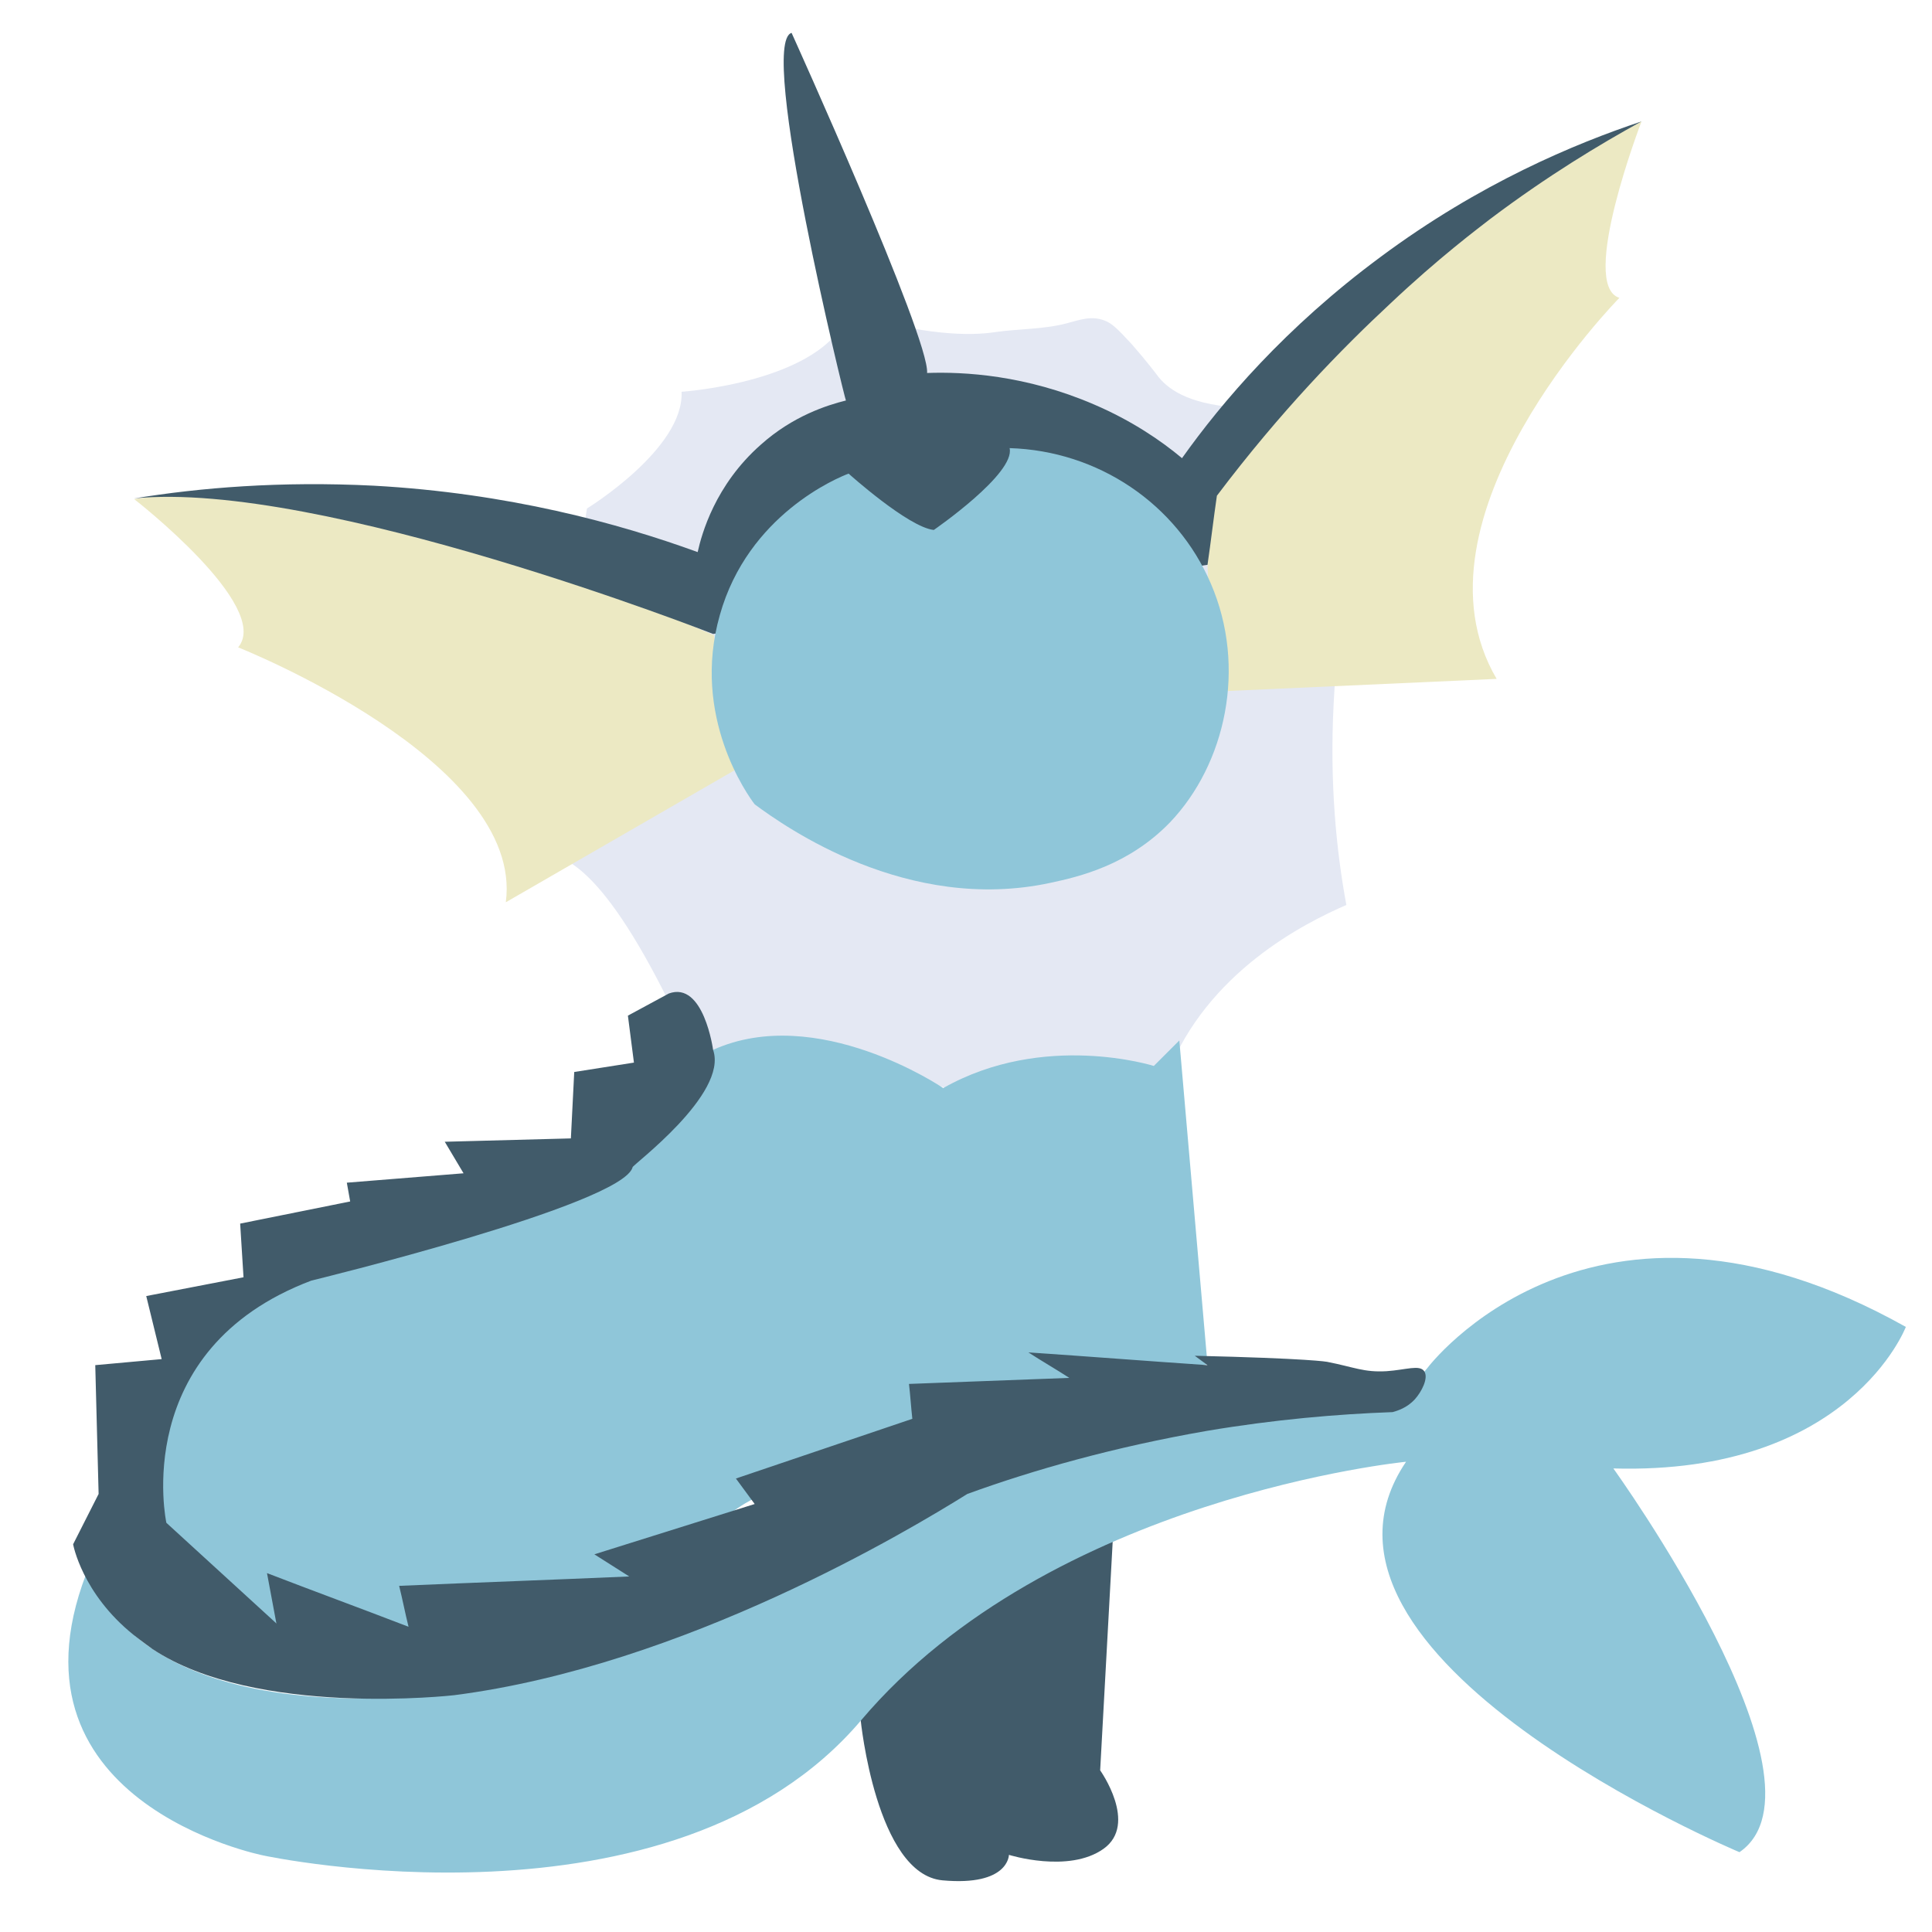
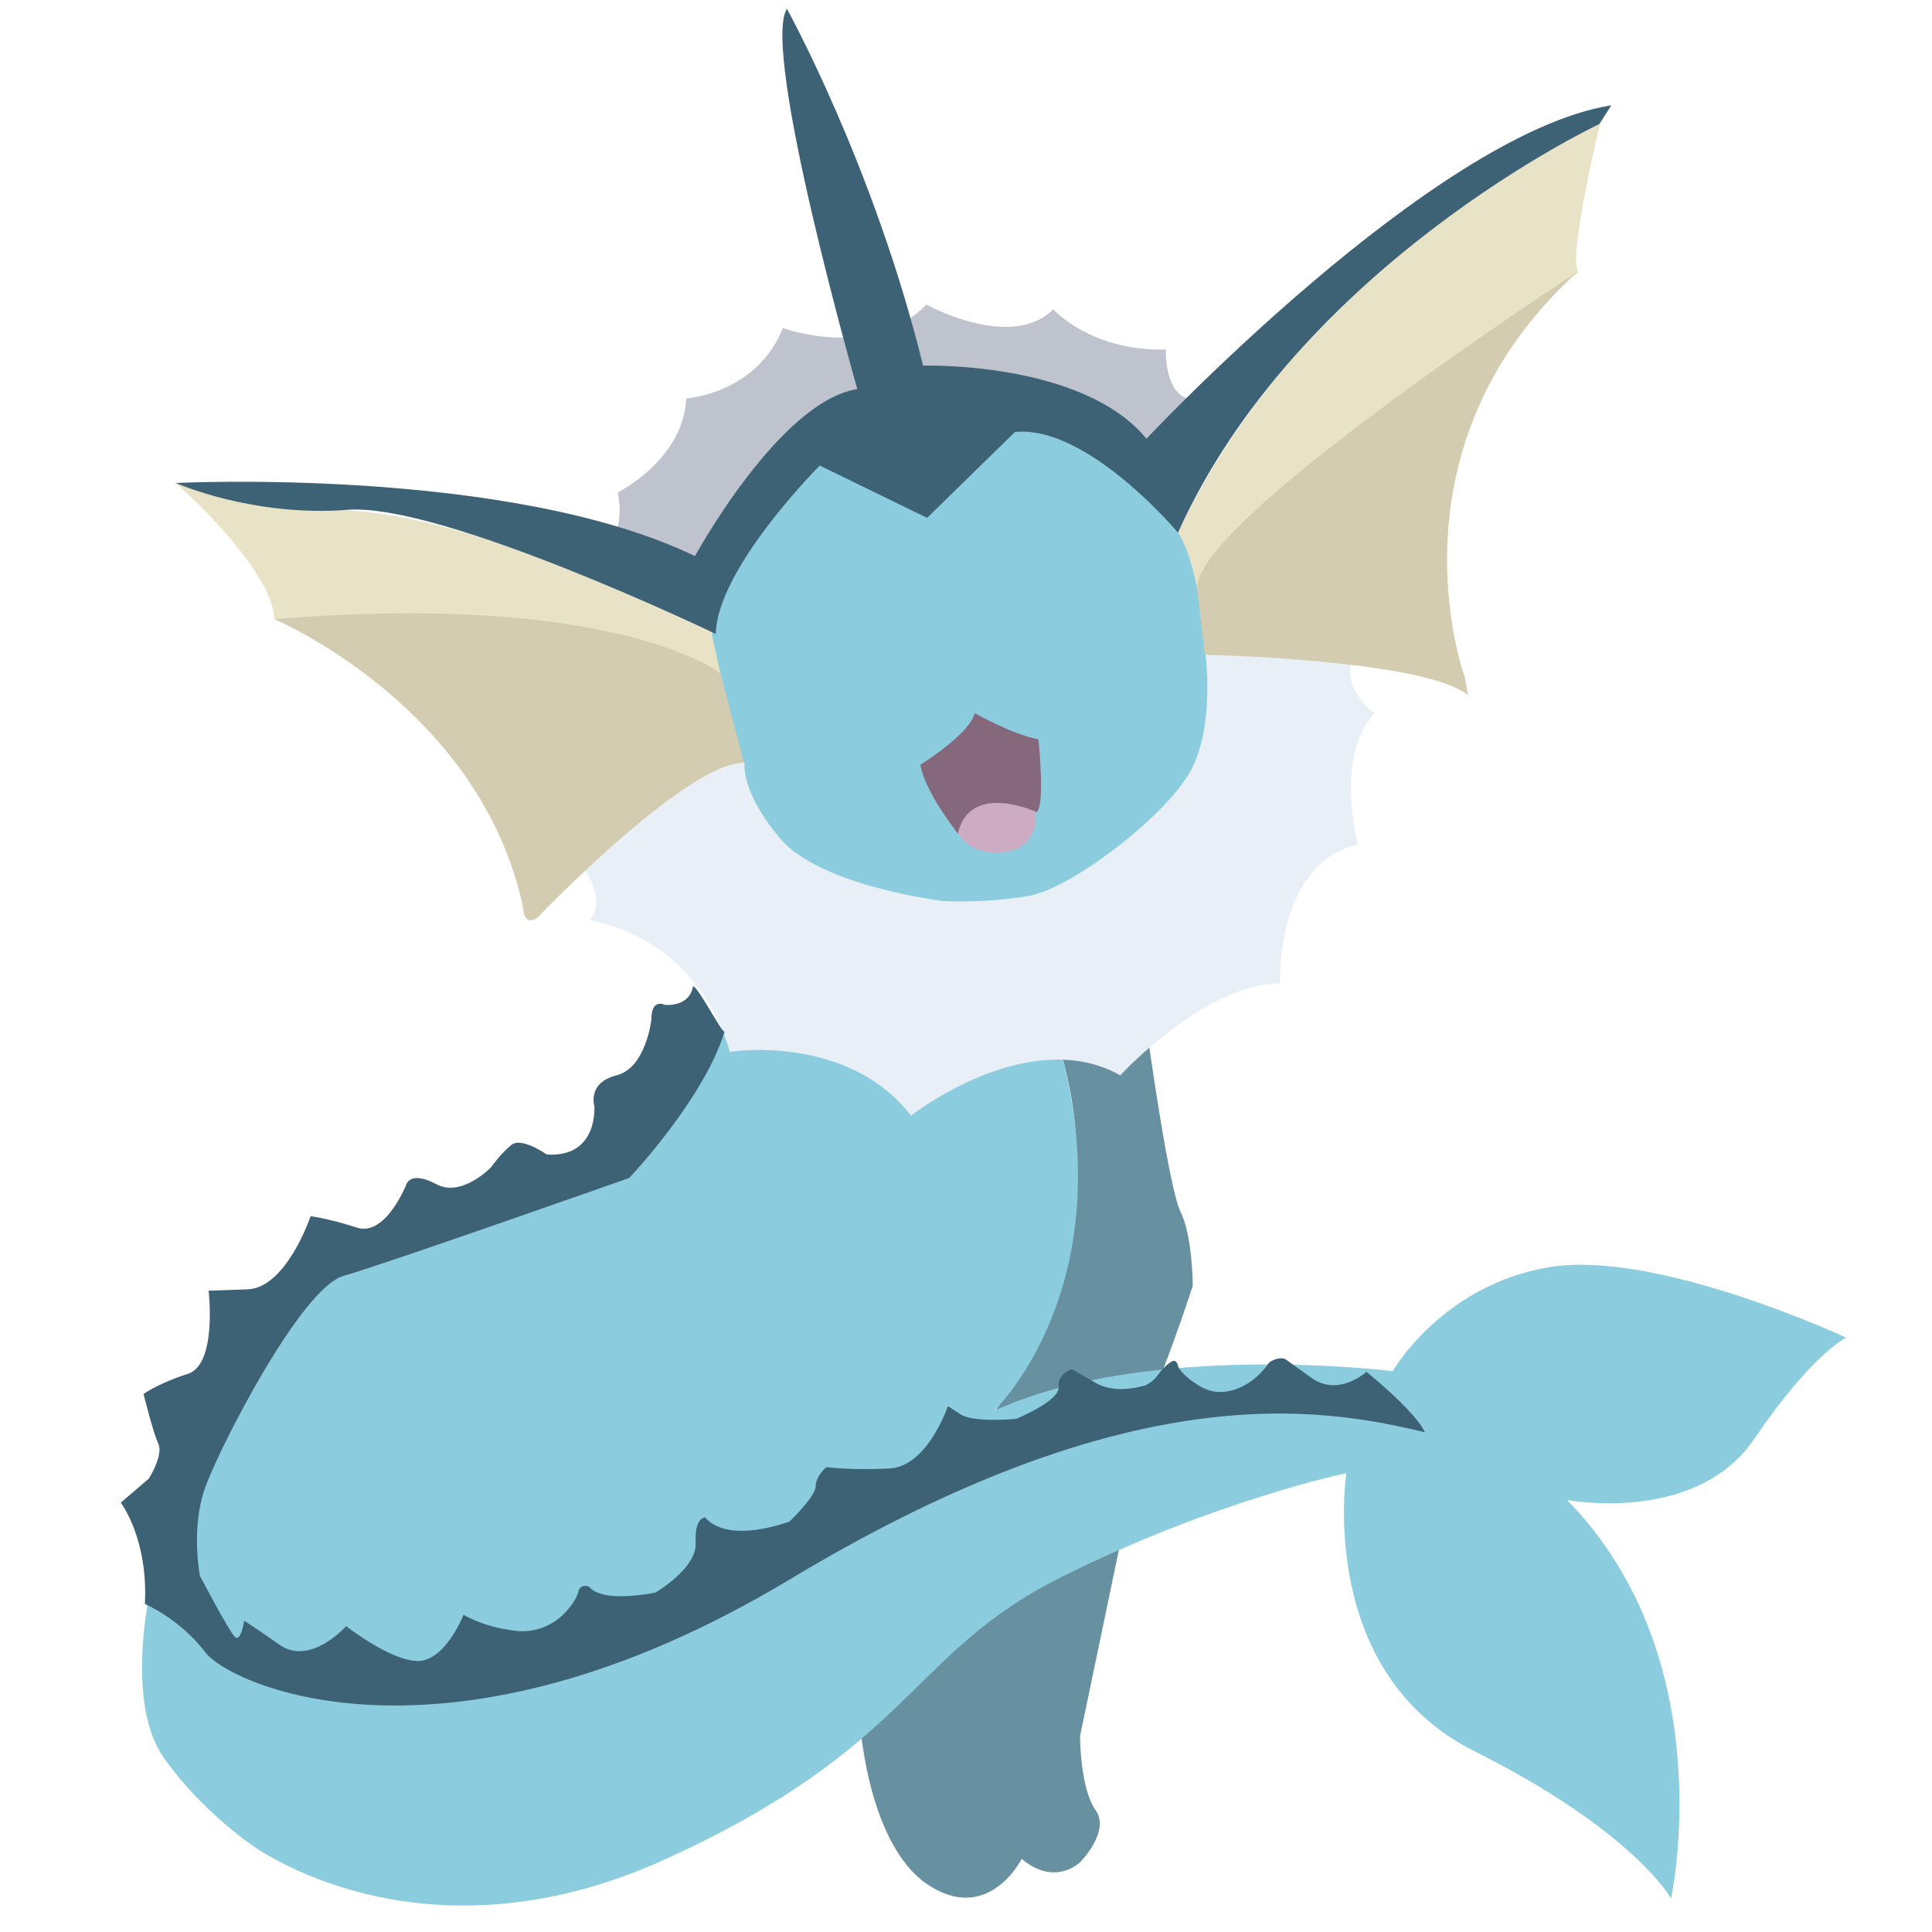
- <svg xmlns="http://www.w3.org/2000/svg" version="1.1" id="Layer_1" x="0px" y="0px" viewBox="0 0 288 288" style="enable-background:new 0 0 288 288;" xml:space="preserve">
+ <svg xmlns="http://www.w3.org/2000/svg" version="1.1" id="Layer_2" x="0px" y="0px" viewBox="0 0 288 288" style="enable-background:new 0 0 288 288;" xml:space="preserve">
  <style type="text/css">
- 	.st0{fill:#E4E8F3;}
- 	.st1{fill:#ECE9C3;}
- 	.st2{fill:#415B6A;}
- 	.st3{fill:#8FC6D9;}
+ 	.st0{fill:#6790A0;}
+ 	.st1{fill:#8BCDDE;}
+ 	.st2{fill:#E8EFF6;}
+ 	.st3{fill:#BFC3CD;}
+ 	.st4{fill:#E8E3C6;}
+ 	.st5{fill:#D4CCB0;}
+ 	.st6{fill:#86687C;}
+ 	.st7{fill:#CCABC3;}
+ 	.st8{fill:#3E6275;}
</style>
-   <path class="st0" d="M87.5,75.8c0,0,14.5-8.9,14.1-17.4c0,0,21.1-1.4,24.9-11.7c11.4,3.3,18,3.4,21.9,2.8c3.5-0.5,7.2-0.4,10.6-1.3  c1.9-0.5,3.7-1.2,5.7-0.4c1,0.4,1.7,1,4,3.5c2.2,2.5,3.7,4.5,4,4.9c1.7,2.1,5.1,4.3,12.9,4.6c0,0,2.3,23.9,15.5,25.8  c-1.1,5.4-2,11.6-2.3,18.4c-0.6,11.7,0.4,21.8,1.9,29.9c-6.2,2.7-20.8,10-26.7,25.3c-0.9,2.2-1.5,4.4-1.9,6.6  c-10.5-1.6-21-3.1-31.4-4.7c-9.1-3.3-20.3-5.7-32.8-4.7c-1.4,0.1-2.8,0.3-4.2,0.5c-11.2-25.3-18.4-31-23-30.5  C79.8,127.5,79.2,127.7,87.5,75.8z" />
-   <path class="st1" d="M244.7,18.1c0,0-9.4,24.4-3.3,26.3c0,0-32.4,32.8-18.3,56.8l-42.2,1.9L180,84.2C180,84.2,168.2,57.5,244.7,18.1  " />
-   <path class="st1" d="M20,74.4c0,0,20.6,16,15.5,22.1c0,0,42.7,16.9,39.9,38l35.7-20.6l-4.7-19.2C106.3,94.6,50.5,69.7,20,74.4" />
-   <path class="st2" d="M118,4.9c0,0,20.6,45.5,20.2,50.7c5.5-0.2,14.7,0.3,24.9,4.7c5.6,2.4,10,5.4,13.1,8c5.9-8.3,15.4-19.5,29.6-30  c14.8-11,29-16.9,38.9-20.2c-6.2,3.4-14,8.1-22.5,14.5c-1.8,1.4-7.7,5.8-15,12.7c-7.1,6.6-16.3,16-25.8,28.6  c-0.5,3.4-0.9,6.9-1.4,10.3l-73.7,10.3c0,0-58.6-23-86.3-20.2c9.8-1.6,21.8-2.6,35.7-1.9c20,1.1,36.5,5.6,48.3,9.9  c0.6-2.7,2.6-10,9.4-16c4.8-4.3,9.9-5.9,12.7-6.6C126,59.8,112.9,6.4,118,4.9z" />
-   <path class="st3" d="M126.5,70.6c0,0,8.9,8,12.7,8.4c0,0,12.2-8.4,11.3-12.2c13.2,0.4,24.9,8.3,30,20.2c5.4,12.5,2.2,26.9-6.1,35.6  c-6.2,6.4-13.6,8.1-17.8,9c-21.3,4.6-39.5-8.3-44.1-11.7c-1-1.3-9.5-13.1-5.2-28.2C111.5,76.7,124.9,71.2,126.5,70.6z" />
-   <path class="st2" d="M128.3,256.4c0,0,2.3,23,12.2,23.9s9.9-3.8,9.9-3.8s8.9,2.8,14.1-0.9s-0.5-11.7-0.5-11.7l1.9-34.7  C165.9,229.2,129.3,247.5,128.3,256.4z" />
-   <path class="st3" d="M106.3,156.5c-10.5,17.2-21.2,22.9-29.1,24.9c-11.1,2.7-18.7-1.5-29.6,3.3c-9.5,4.2-15.1,12.5-18.3,18.8  c-2.2,0.9-5.6,2.6-8,6.1c-5.8,8.4-2,21.6,5.2,27.5c4.1,3.4,6,1.7,14.5,4.8c14.8,5.6,15.7,13.4,23.5,13.6c12.8,0.3,20.5-21,26.7-18.8  c1.9,0.7,3.6,3.5,3.8,12.2c6.3-18.9,14.1-24.9,20.5-26.7c8.6-2.4,15.8,2.6,24.6-1.9c6.2-3.1,9.4-9.1,11.3-13.6  c9.5-1.1,19.1-2.2,28.6-3.3l-4.2-48.3l-3.8,3.8c0,0-16.4-5.2-31.4,3.3C140.5,162.1,121.8,149.5,106.3,156.5z" />
-   <path class="st3" d="M212.8,203.9c0,0,24.4-32.4,71.3-6.1c0,0-8.4,22.1-43.6,21.1c0,0,33.8,46.9,18.8,57.2c0,0-69.4-29.1-49.7-58.2  c0,0-53,5.2-81.2,38.5s-89.1,20.2-89.1,20.2s-40.8-8-25.8-43.6c0,0,1.9,20.6,42.2,20.2s85.4-32.4,85.4-32.4  c35.1-7.4,52.2-10.3,57.7-10.3c1.2,0,5.3,0.1,9.4-2.3C210.5,206.7,212,204.9,212.8,203.9z" />
-   <path class="st2" d="M106.3,156.5c0,0-1.4-10.3-6.6-8.4l-6.1,3.3l0.9,7l-8.9,1.4l-0.5,9.9l-18.8,0.5l2.8,4.7l-17.4,1.4l0.5,2.8  l-16.4,3.3l0.5,8l-14.5,2.8l2.3,9.4l-9.9,0.9l0.5,19.2l-3.8,7.5c0,0,1.3,7.3,9,13.5c0,0,1.4,1.1,2.8,2.1c15.4,10.3,45,6.9,45,6.9  c34.3-4.4,68-24.7,76.5-30c9.9-3.6,21.9-7,35.7-9.4c10.1-1.7,19.4-2.5,27.7-2.8c0.7-0.2,2.1-0.6,3.3-1.9c1-1.1,2.1-3.2,1.4-4.2  c-0.7-1-2.7-0.2-5.6,0c-3.4,0.2-4.8-0.6-8.9-1.4c0,0-2.6-0.5-19.7-0.9l1.9,1.4c-8.9-0.6-17.8-1.3-26.7-1.9c2,1.3,4.1,2.5,6.1,3.8  c-8,0.3-16,0.6-23.9,0.9c0.2,1.7,0.3,3.4,0.5,5.2c-8.8,3-17.5,5.9-26.3,8.9l2.8,3.8l-23.9,7.5l5.2,3.3c-11.4,0.5-22.8,0.9-34.3,1.4  c0.5,2,0.9,4.1,1.4,6.1c-7-2.7-14.1-5.3-21.1-8l1.4,7.5l-16.4-15c0,0-5.6-25.8,21.6-36.1c0,0,46.4-11.3,47.9-16.9  C94.1,173.8,108.6,163.1,106.3,156.5z" />
+   <path class="st0" d="M171,153.8c0,0,3.2,23.3,5,26.9s1.8,11,1.8,11s-10.5,32.4-15.5,32.4c-5,0,4.6,6.4,4.6,6.4l-5.9,28.3  c0,0,0,7.8,2.3,11c2.3,3.2-2.3,7.8-2.3,7.8s-3.7,3.7-8.7-0.5c0,0-5,10-14.2,3.7c-9.1-6.4-10-25.1-10-25.1l20.1-45.2  c0,0,18.7-23.7,10-53.4L171,153.8z" />
+   <path class="st1" d="M106,93.9c0.6,3.7,1.7,9.3,3.4,15.9c2.2,8.6,3.6,11.6,4.3,15.2c1.3,6.3,1.1,15.7-6.2,28.8  c-1.9,3.2-4.4,7-7.9,10.9c-3.8,4.3-7.7,7.5-10.9,9.8c-1.6,1.4-4.7,3.6-8.4,5c-1.8,0.7-3.6,1.1-3.9,1.1c-2.3,0.5-4,0.7-4.3,0.7  c-2.9,0.3-14.3,3.2-22.5,8.6c-13.4,8.9-18.2,24.7-19.3,28.7l-8.2,20.1c0,0-3.2,15.5,2.3,23.3c5.5,7.8,12.8,12.8,12.8,12.8  s25.1,19.2,62.1,2.3s36.1-30.6,58.9-42c22.8-11.4,42.5-15.5,42.5-15.5s-4.6,29.7,19.2,41.5c23.7,11.9,29.2,21.9,29.2,21.9  s7.8-35.6-15.5-59.4c0,0,19.2,3.7,27.9-9.1c8.7-12.8,13.7-15.1,13.7-15.1s-28.3-13.2-44.3-10.5c-16,2.7-23.3,15.5-23.3,15.5  s-36.5-4.6-59.4,5.9c0,0,19.2-18.3,10-53.4l21.5-46.1c3.8-18,2.1-24.6-0.4-27.2c-0.4-0.4-2-1.9-3.7-4.3c-2.6-3.7-2.8-5.6-4-7.7  c0,0-2.1-3.5-20.2-9.2l0,0l-13.2,14.6l-16-7.8c-2.4,2.1-5.2,4.9-7.9,8.4C109.7,83.8,107.3,89.7,106,93.9z" />
+   <path class="st2" d="M87.1,129.5c0,0,3.5,4.9,0.7,7.7c0,0,15.8,1.8,21,19.6c0,0,17.5-2.8,27,9.5c0,0,17.5-13.7,31.2-6  c0,0,12.6-13.7,23.8-13.7c0,0-0.7-17.9,11.6-20.7c0,0-3.5-13.3,2.5-19.6c0,0-4.6-3.2-3.5-7.7l-21.7-1.1c0,0,1.4,10.5-2.1,17.2  c-3.5,6.7-17.9,17.9-24.5,18.9c-6.7,1.1-12.6,0.7-12.6,0.7s-18.2-2.2-24.2-9.3c-6-7.1-5.3-11.3-5.3-11.3c-0.4-0.1-0.9-0.2-1.6-0.3  c-3.8-0.4-7,1.8-10.4,4.5C95.8,120.5,91.7,124.2,87.1,129.5z" />
+   <path class="st3" d="M91,81.1c0,0,2.1-2.5,1.1-7.7c0,0,9.8-4.9,10.2-14c0,0,10.5-0.7,14.4-10.5c0,0,13.3,4.9,21.4-3.5  c0,0,12.6,7,18.9,0.7c0,0,5.6,6.3,16.8,6c0,0-0.4,8.4,5.3,7.4l-6.3,8.1l-24.5-9.8l-25.6,7.7l-16.1,17.2l-3.2,2.1L91,81.1z" />
+   <path class="st4" d="M105.7,92.7c0,0-35-15.4-52.5-16.5s-27-4.2-27-4.2s14.4,12.6,14.7,20.3c0,0,49.4-2.1,66.5,8.1L105.7,92.7z" />
+   <path class="st4" d="M175.6,79.4c0,0,12.4-29,42.9-49c0,0,17.9-13.7,20-11.9c0,0-4.9,20.3-3.2,22.1c-9.2,6.3-19.1,13.6-29.2,22.1  c-10.4,8.7-19.6,17.4-27.5,25.6C178.5,88.1,177.5,82.1,175.6,79.4z" />
+   <path class="st5" d="M40.9,92.3c0,0,30.8,13,37.1,43.1c0,0,0,2.8,2.1,1.4c0,0,22.1-23.1,30.8-23.1l-3.5-13.3  C107.5,100.4,92,88.1,40.9,92.3z" />
+   <path class="st5" d="M179.6,97.6c0,0,32.6,0.7,39.2,6c0,0,0-0.4-0.4-2.5c0,0-12.6-34,16.8-60.6c0,0-58.8,38.2-56.7,47.6L179.6,97.6z  " />
+   <path class="st6" d="M137.2,114c0,0,7.4-4.6,8.1-7.7c0,0,5.6,3.2,9.5,3.9c0,0,1.1,10.5-0.4,10.9c0,0-8.8-4.2-11.6,3.2  C142.8,124.2,137.9,118.2,137.2,114z" />
+   <path class="st7" d="M142.8,124.2c0,0,1.8,3.5,7,2.8c5.3-0.7,4.6-6,4.6-6S144.6,116.5,142.8,124.2z" />
+   <path class="st8" d="M26.2,72c0,0,49.7-2.5,77.4,10.9c0,0,12.6-23.1,24.2-24.9c0,0-14.4-50.4-10.5-56.7c0,0,13,23.5,20.3,53.2  c0,0,23.8-0.7,33.3,10.9c0,0,42.7-45.5,69.3-49.7l-1.8,2.8c0,0-44.8,21-62.8,60.9c0,0-13.5-16.1-24.3-15l-13.1,12.8l-16-7.8  c0,0-15.3,15.3-15.5,25.1c0,0-40.8-19.6-54.9-18.5S26.2,72,26.2,72z" />
+   <path class="st8" d="M103.3,147c0,0-0.2,3-4.2,2.8c0,0-2-1.1-2,2.2c0,0-0.8,7.2-5.2,8.3c-4.4,1.1-3.3,4.6-3.3,4.6s0.6,7.7-7.1,7.2  c0,0-3.8-2.7-5.3-1.4c-1.6,1.3-3,3.3-3,3.3s-4.4,4.6-8.2,2.5c-3.8-2-4.4,0-4.4,0s-3.1,7.9-7.4,6.5s-6.9-1.7-6.9-1.7  s-3.6,10.7-9.4,10.9s-5.8,0.2-5.8,0.2s1.3,11-3.1,12.4c-4.4,1.4-6.6,3-6.6,3s1.4,5.7,2.2,7.4c0.8,1.7-1.4,5.2-1.4,5.2l-4.2,3.6  c0,0,4.1,5.3,3.6,15.1c0,0,5.2,2.2,9,7.2s36.3,19.7,87.2-10.9s79.1-25.6,94.6-21.9c0,0-0.8-2.5-8.7-9c0,0-4.2,3.8-8.2,0.9  c-3.9-2.8-3.9-2.8-3.9-2.8s-0.9-0.5-2.4,0.5c-2.3,3.4-6,5-8.8,4.2c-2.1-0.6-4.6-2.8-4.8-3.7c0-0.1-0.1-0.5-0.4-0.7  c-0.2-0.1-0.5,0-0.6,0.1c-0.5,0.3-0.9,0.7-1.1,0.9c-0.8,0.8-1,1.4-1.9,2.1c-0.3,0.2-0.6,0.4-0.8,0.5c-3.5,1-5.8,0.5-7.2-0.2  c0,0-3.8-2.2-3.8-2.2s-2.2,0.6-2,2.7c0.2,2-6.3,4.7-6.3,4.7s-6.1,0.6-8.2-0.6c-2-1.3-2-1.3-2-1.3s-3,9-8.7,9.3  c-5.7,0.3-9.4-0.2-9.4-0.2s-1.6,1.3-1.6,2.8c0,1.6-3.9,5.3-3.9,5.3s-9,3.5-12.6-0.6c0,0-1.6,0-1.4,3.8c0.2,3.8-6,7.4-6,7.4  s-7.9,1.7-9.9-0.9c0,0-1.3-0.5-1.6,0.8c-0.3,1.3-1.7,2.8-1.7,2.8s-2.8,3.6-7.7,3c-4.9-0.6-7.7-2.4-7.7-2.4s-2.7,6.9-6.8,6.9  s-10.7-5.2-10.7-5.2s-5.3,6-9.9,2.8s-5.3-3.6-5.3-3.6s-0.5,3.3-1.4,2.4c-0.9-0.9-5.2-9.1-5.2-9.1s-1.4-7.1,0.8-13.2  c2.2-6.1,14.3-29.7,20.6-31.5s42.6-14.6,42.6-14.6s11.1-11.7,14.2-21.8C107.5,153.8,104.2,147.3,103.3,147z" />
</svg>
